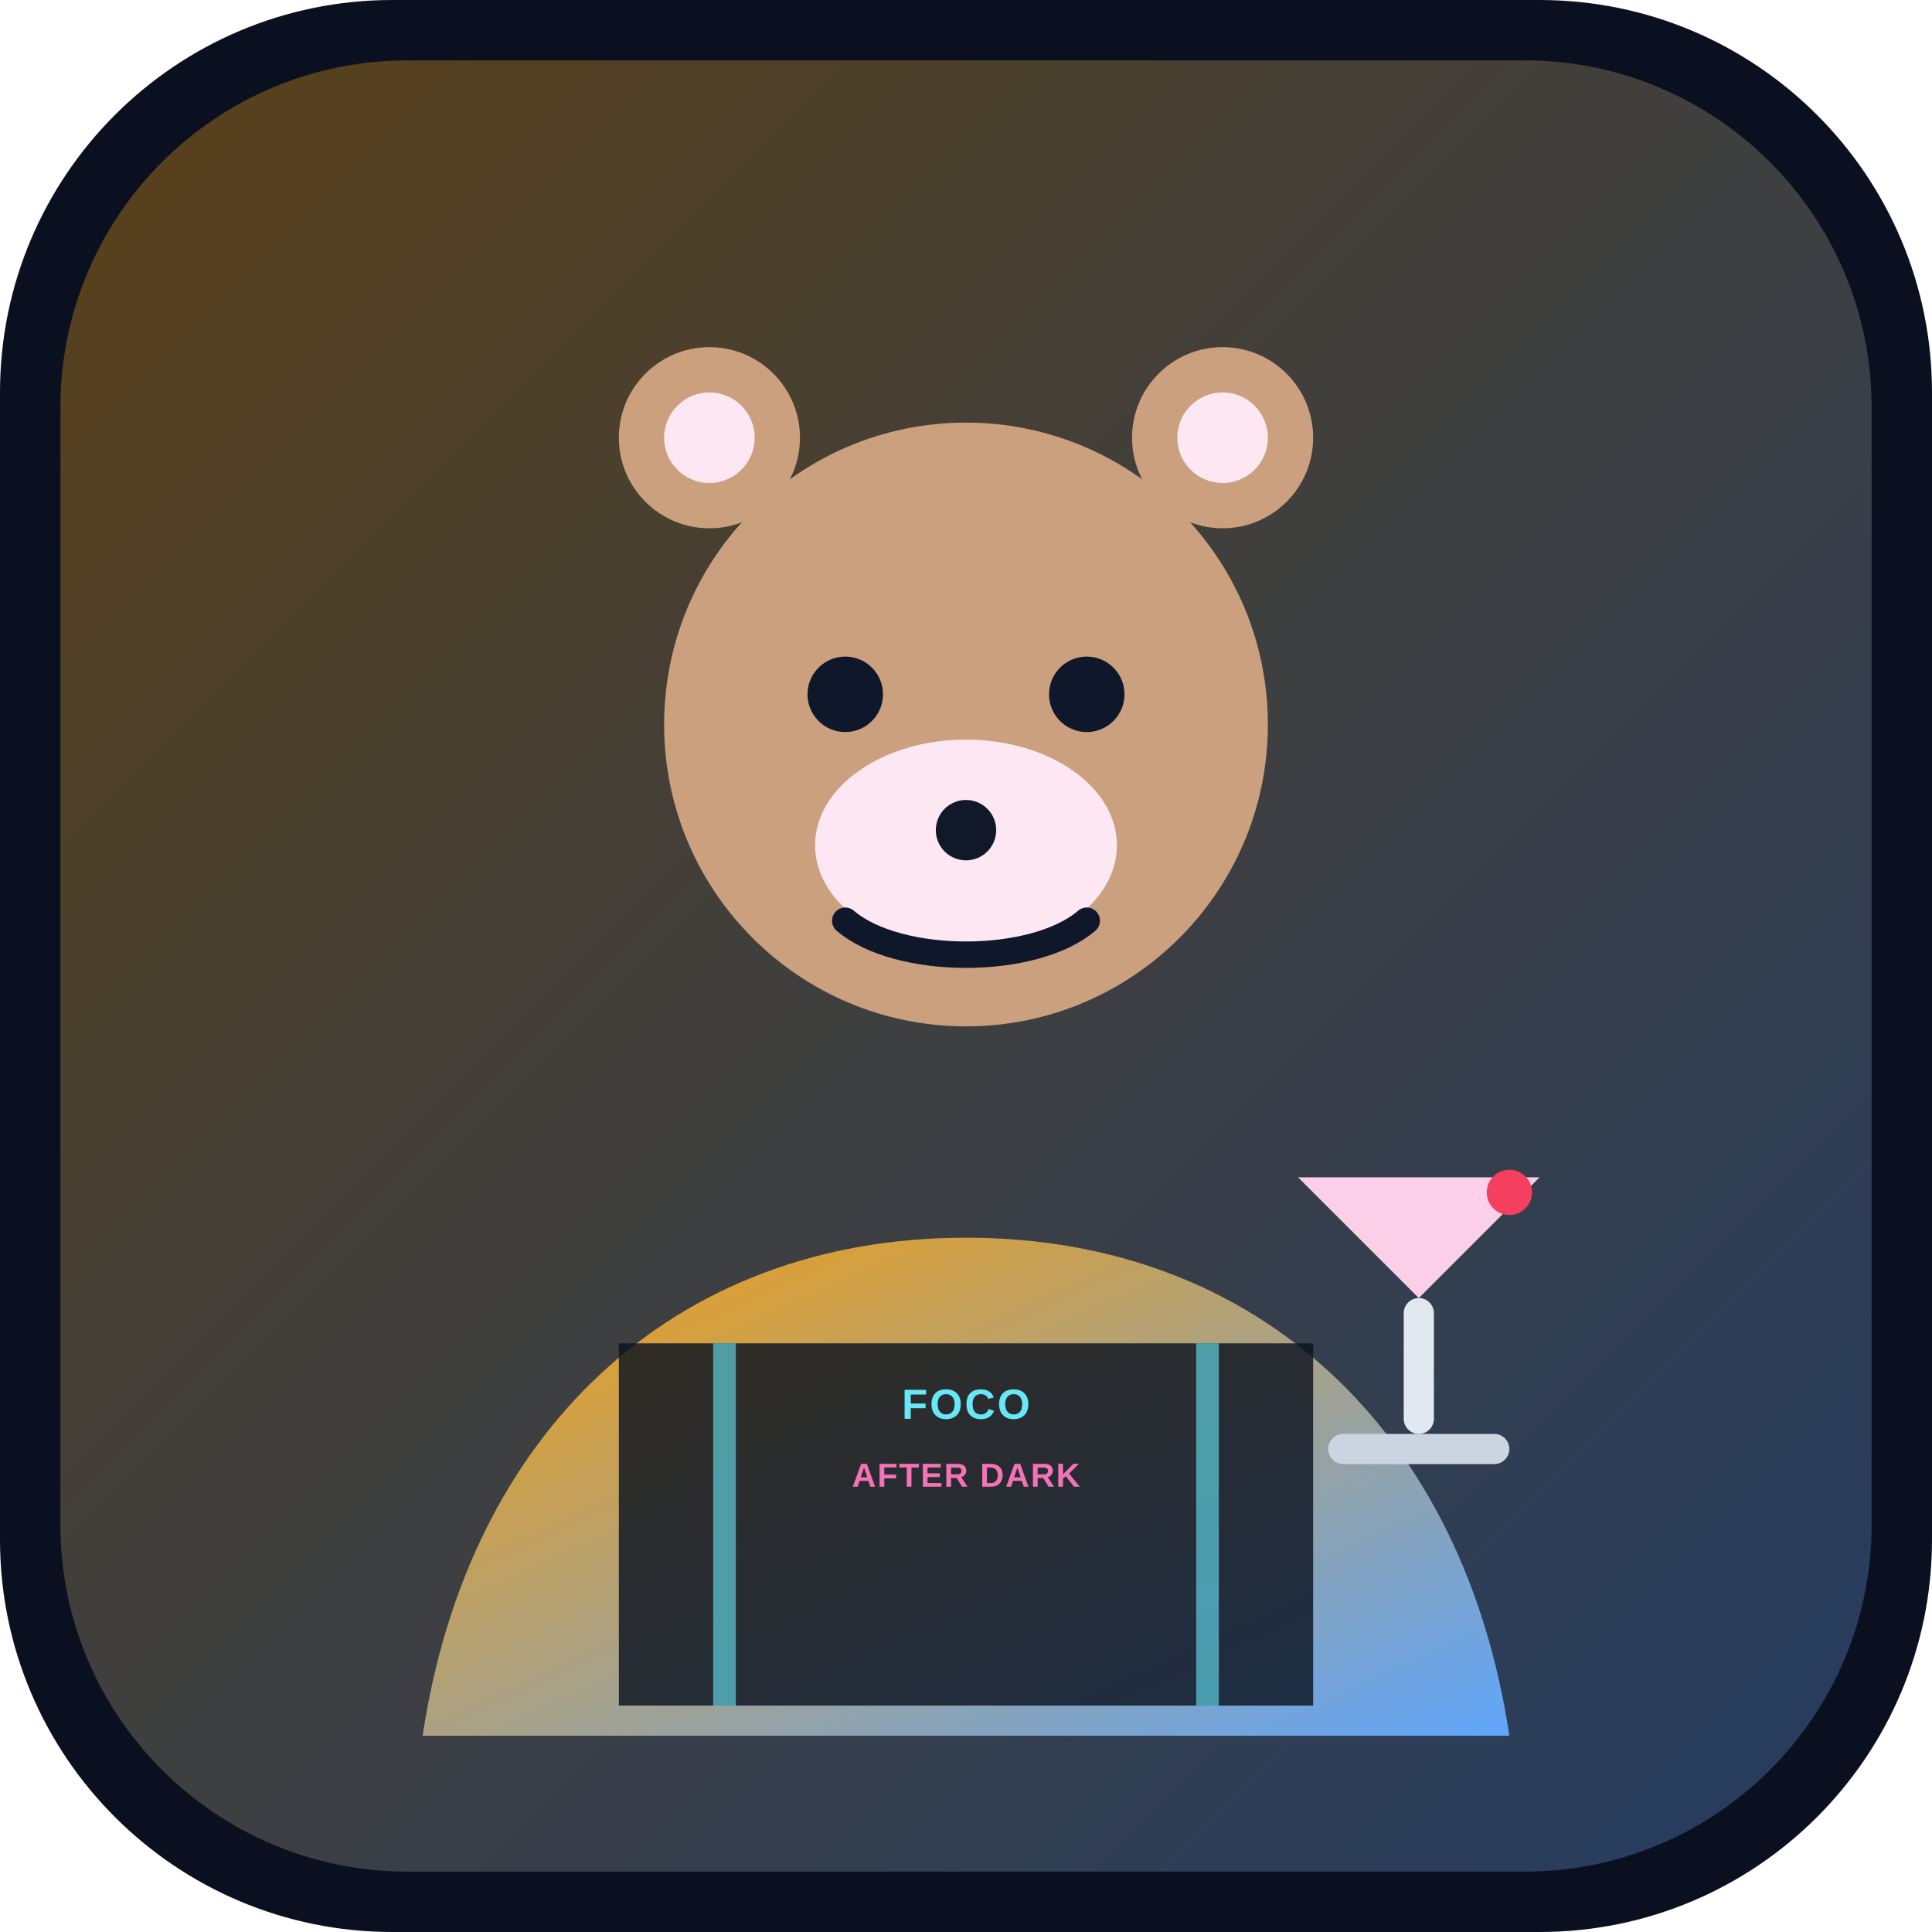
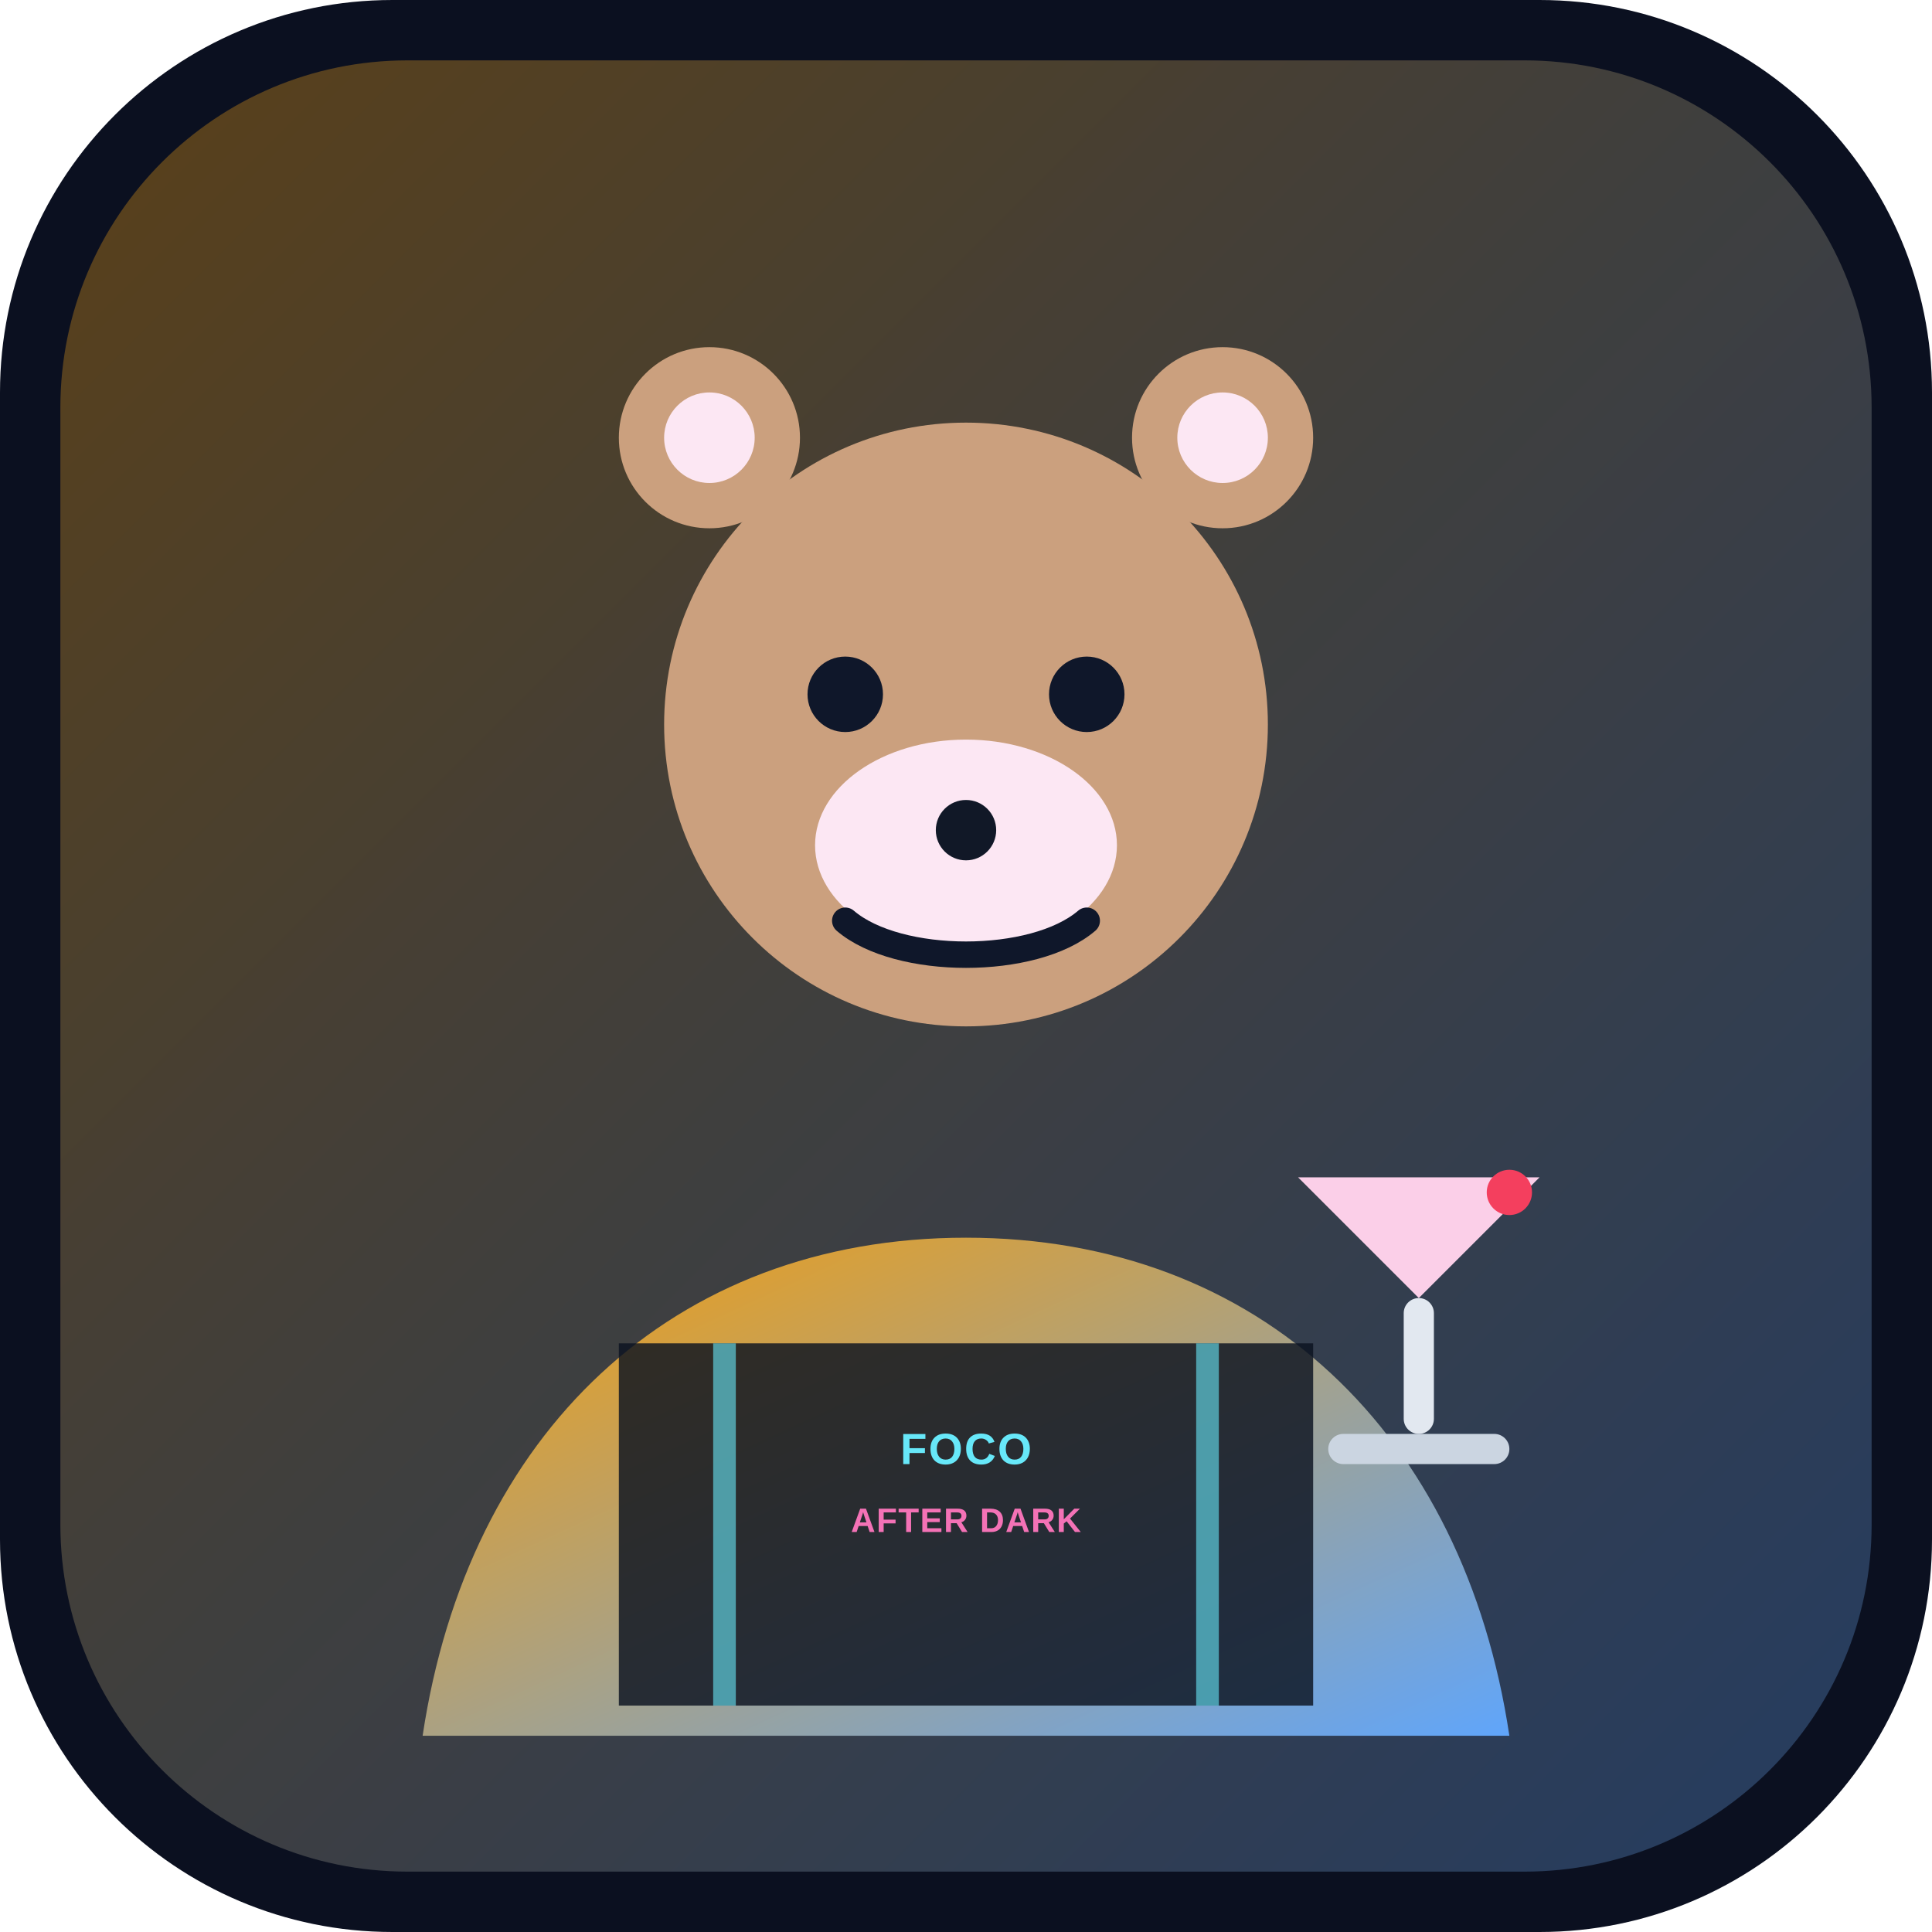
<svg xmlns="http://www.w3.org/2000/svg" viewBox="0 0 256 256" role="img" aria-label="Sloshed Squirrel">
  <defs>
    <linearGradient id="bg" x1="0" y1="0" x2="1" y2="1">
      <stop offset="0%" stop-color="#f59e0b" stop-opacity="0.34" />
      <stop offset="100%" stop-color="#60a5fa" stop-opacity="0.30" />
    </linearGradient>
    <linearGradient id="shirt" x1="0" y1="0" x2="1" y2="1">
      <stop offset="0%" stop-color="#f59e0b" />
      <stop offset="100%" stop-color="#60a5fa" />
    </linearGradient>
  </defs>
  <rect width="256" height="256" rx="52" fill="#0b1020" />
  <rect x="8" y="8" width="240" height="240" rx="46" fill="url(#bg)" />
  <circle cx="94" cy="58" r="12" fill="#cba07e" />
  <circle cx="162" cy="58" r="12" fill="#cba07e" />
  <circle cx="94" cy="58" r="6" fill="#fce7f3" />
  <circle cx="162" cy="58" r="6" fill="#fce7f3" />
  <circle cx="128" cy="96" r="40" fill="#cba07e" />
  <ellipse cx="128" cy="112" rx="20" ry="14" fill="#fce7f3" />
  <circle cx="112" cy="92" r="5" fill="#0f172a" />
  <circle cx="144" cy="92" r="5" fill="#0f172a" />
  <circle cx="128" cy="110" r="4" fill="#111827" />
  <path d="M112 122c7 6 25 6 32 0" fill="none" stroke="#0f172a" stroke-width="3.5" stroke-linecap="round" />
  <path d="M56 230c6-40 33-66 72-66s66 26 72 66" fill="url(#shirt)" />
  <path d="M82 178h92v48H82z" fill="#0b1220" opacity="0.82" />
  <path d="M96 178v48M160 178v48" stroke="#67e8f9" stroke-width="3" opacity="0.6" />
-   <text x="128" y="188" text-anchor="middle" font-family="Arial, sans-serif" font-size="5.6" font-weight="700" fill="#67e8f9" letter-spacing="0.28">FOCO</text>
-   <text x="128" y="197" text-anchor="middle" font-family="Arial, sans-serif" font-size="4.4" font-weight="700" fill="#f472b6" letter-spacing="0.18">AFTER DARK</text>
+   <text x="128" y="194" text-anchor="middle" font-family="Arial, sans-serif" font-size="5.8" font-weight="700" fill="#67e8f9" letter-spacing="0.22">FOCO</text>
+   <text x="128" y="203" text-anchor="middle" font-family="Arial, sans-serif" font-size="4.5" font-weight="700" fill="#f472b6" letter-spacing="0.14">AFTER DARK</text>
  <path d="M172 156h32l-16 16z" fill="#fbcfe8" />
  <rect x="186" y="172" width="4" height="18" rx="2" fill="#e2e8f0" />
  <rect x="176" y="190" width="24" height="4" rx="2" fill="#cbd5e1" />
  <circle cx="200" cy="158" r="3" fill="#f43f5e" />
</svg>
